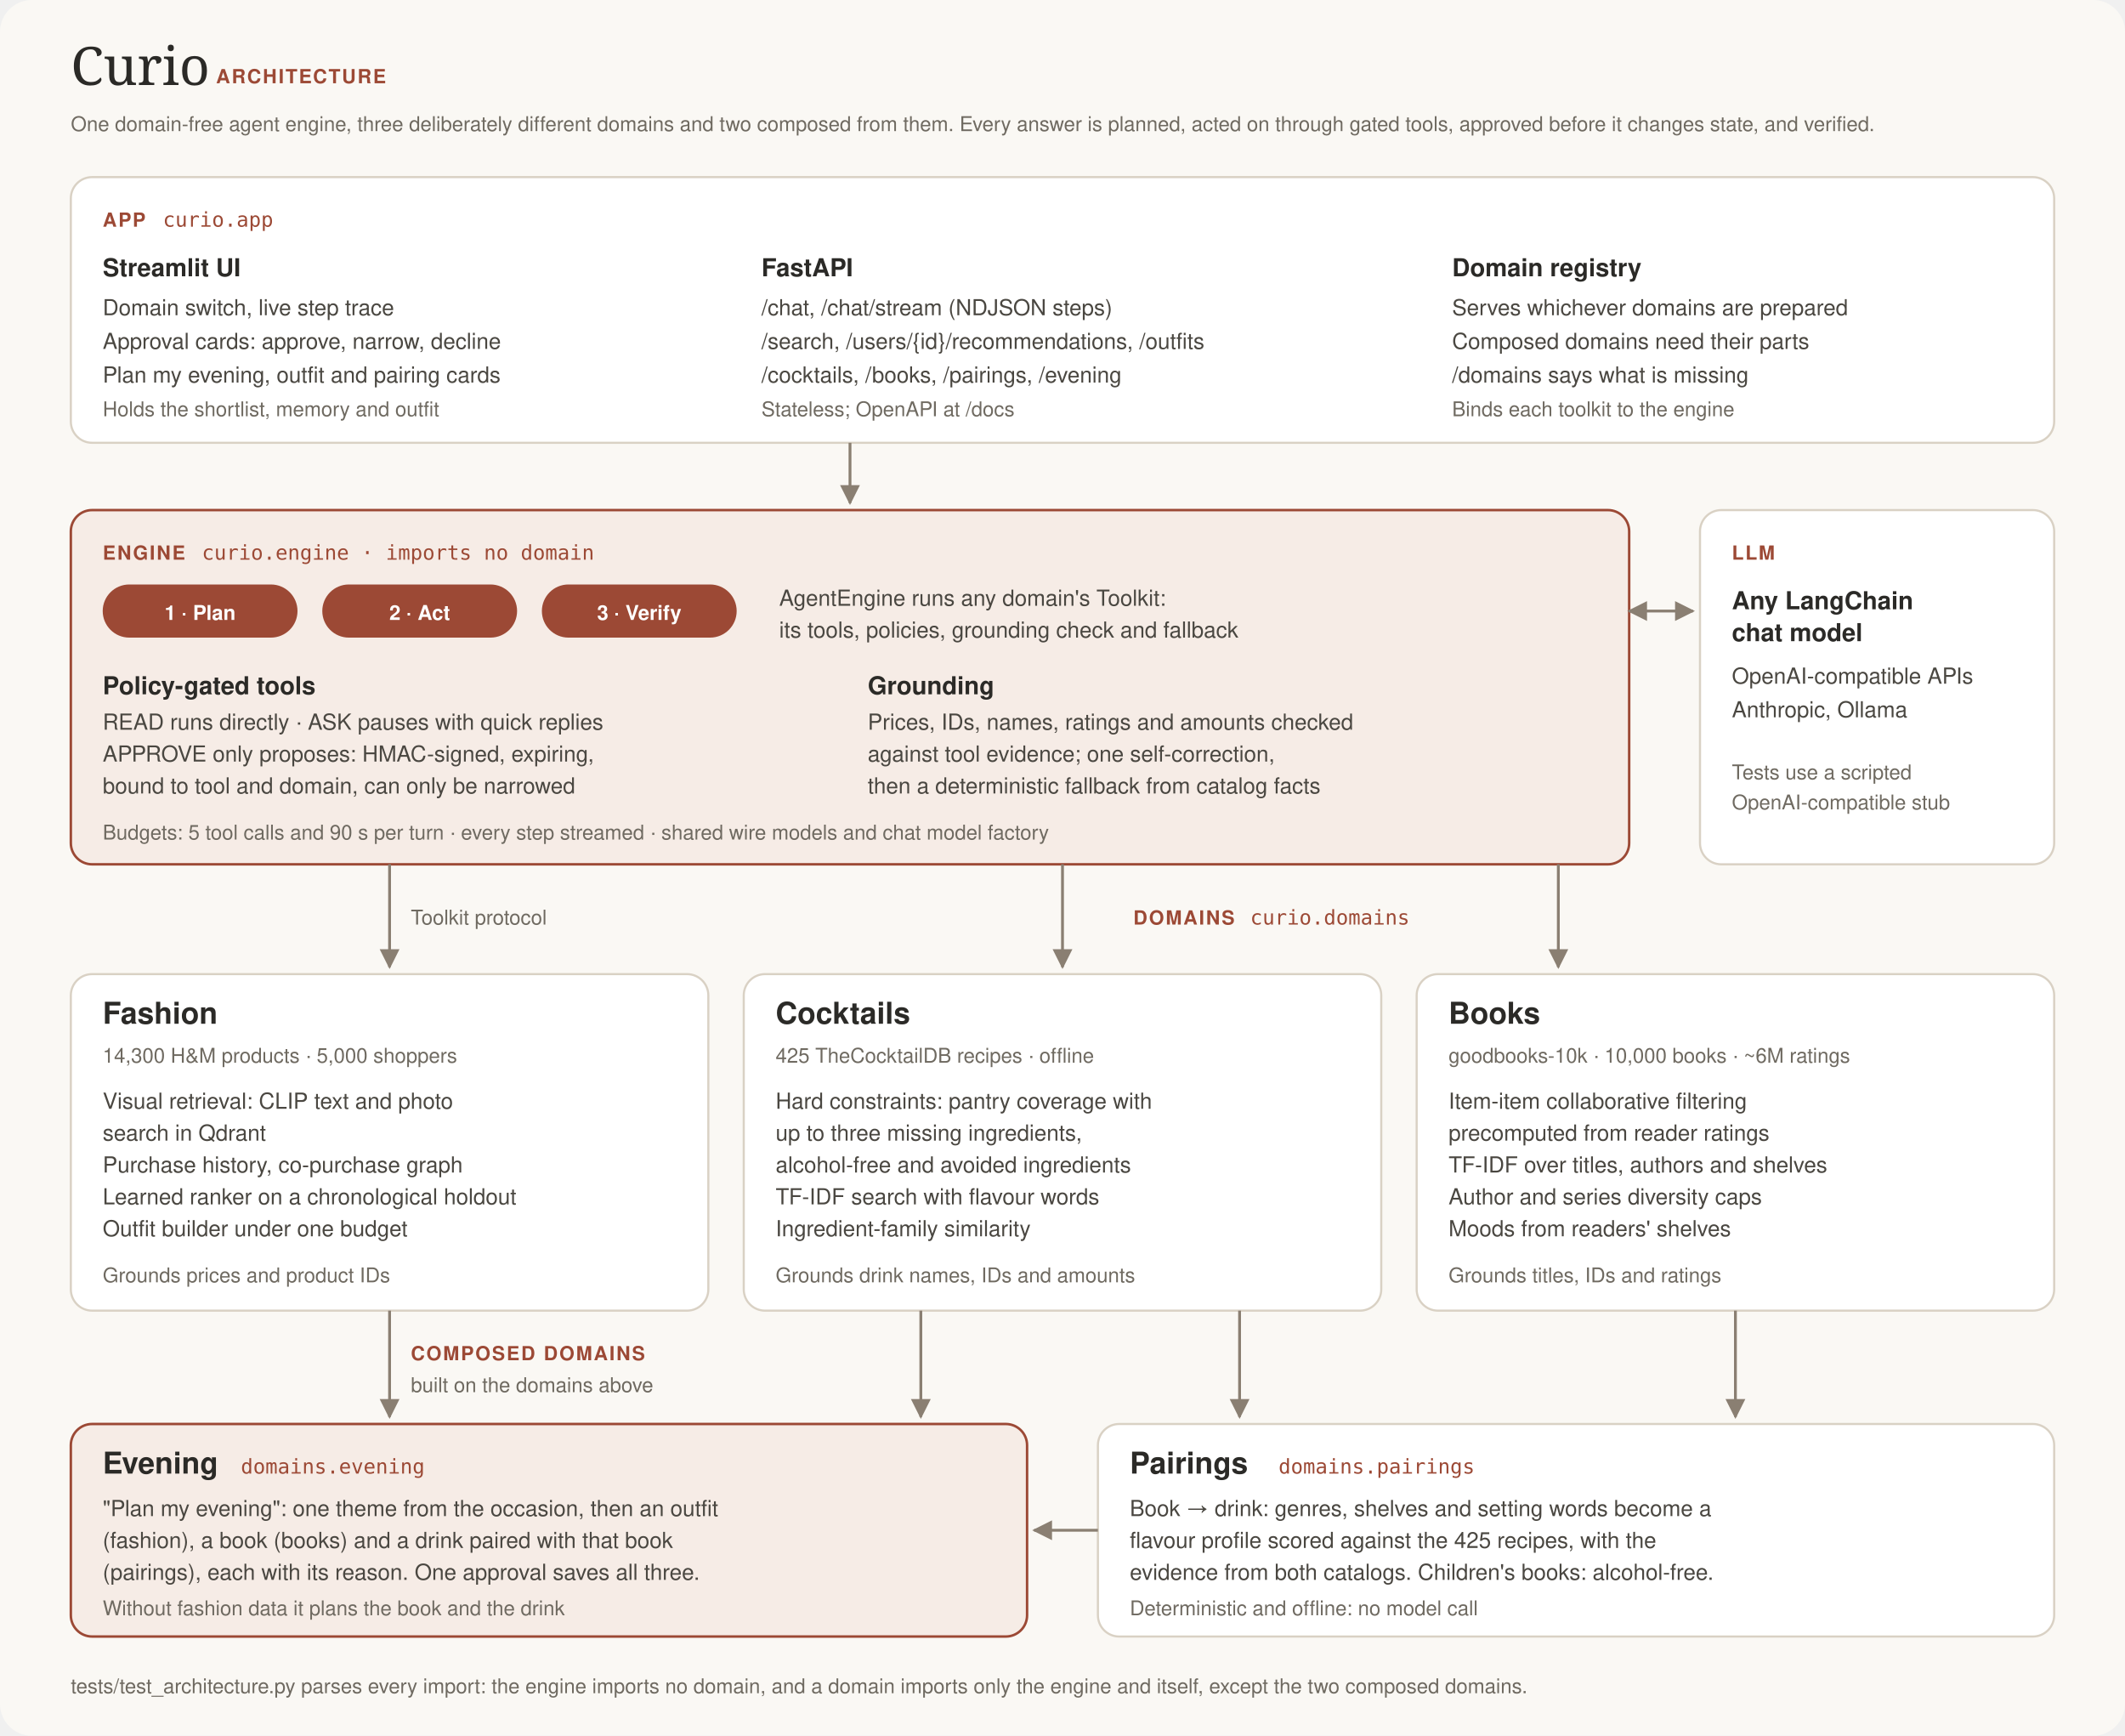
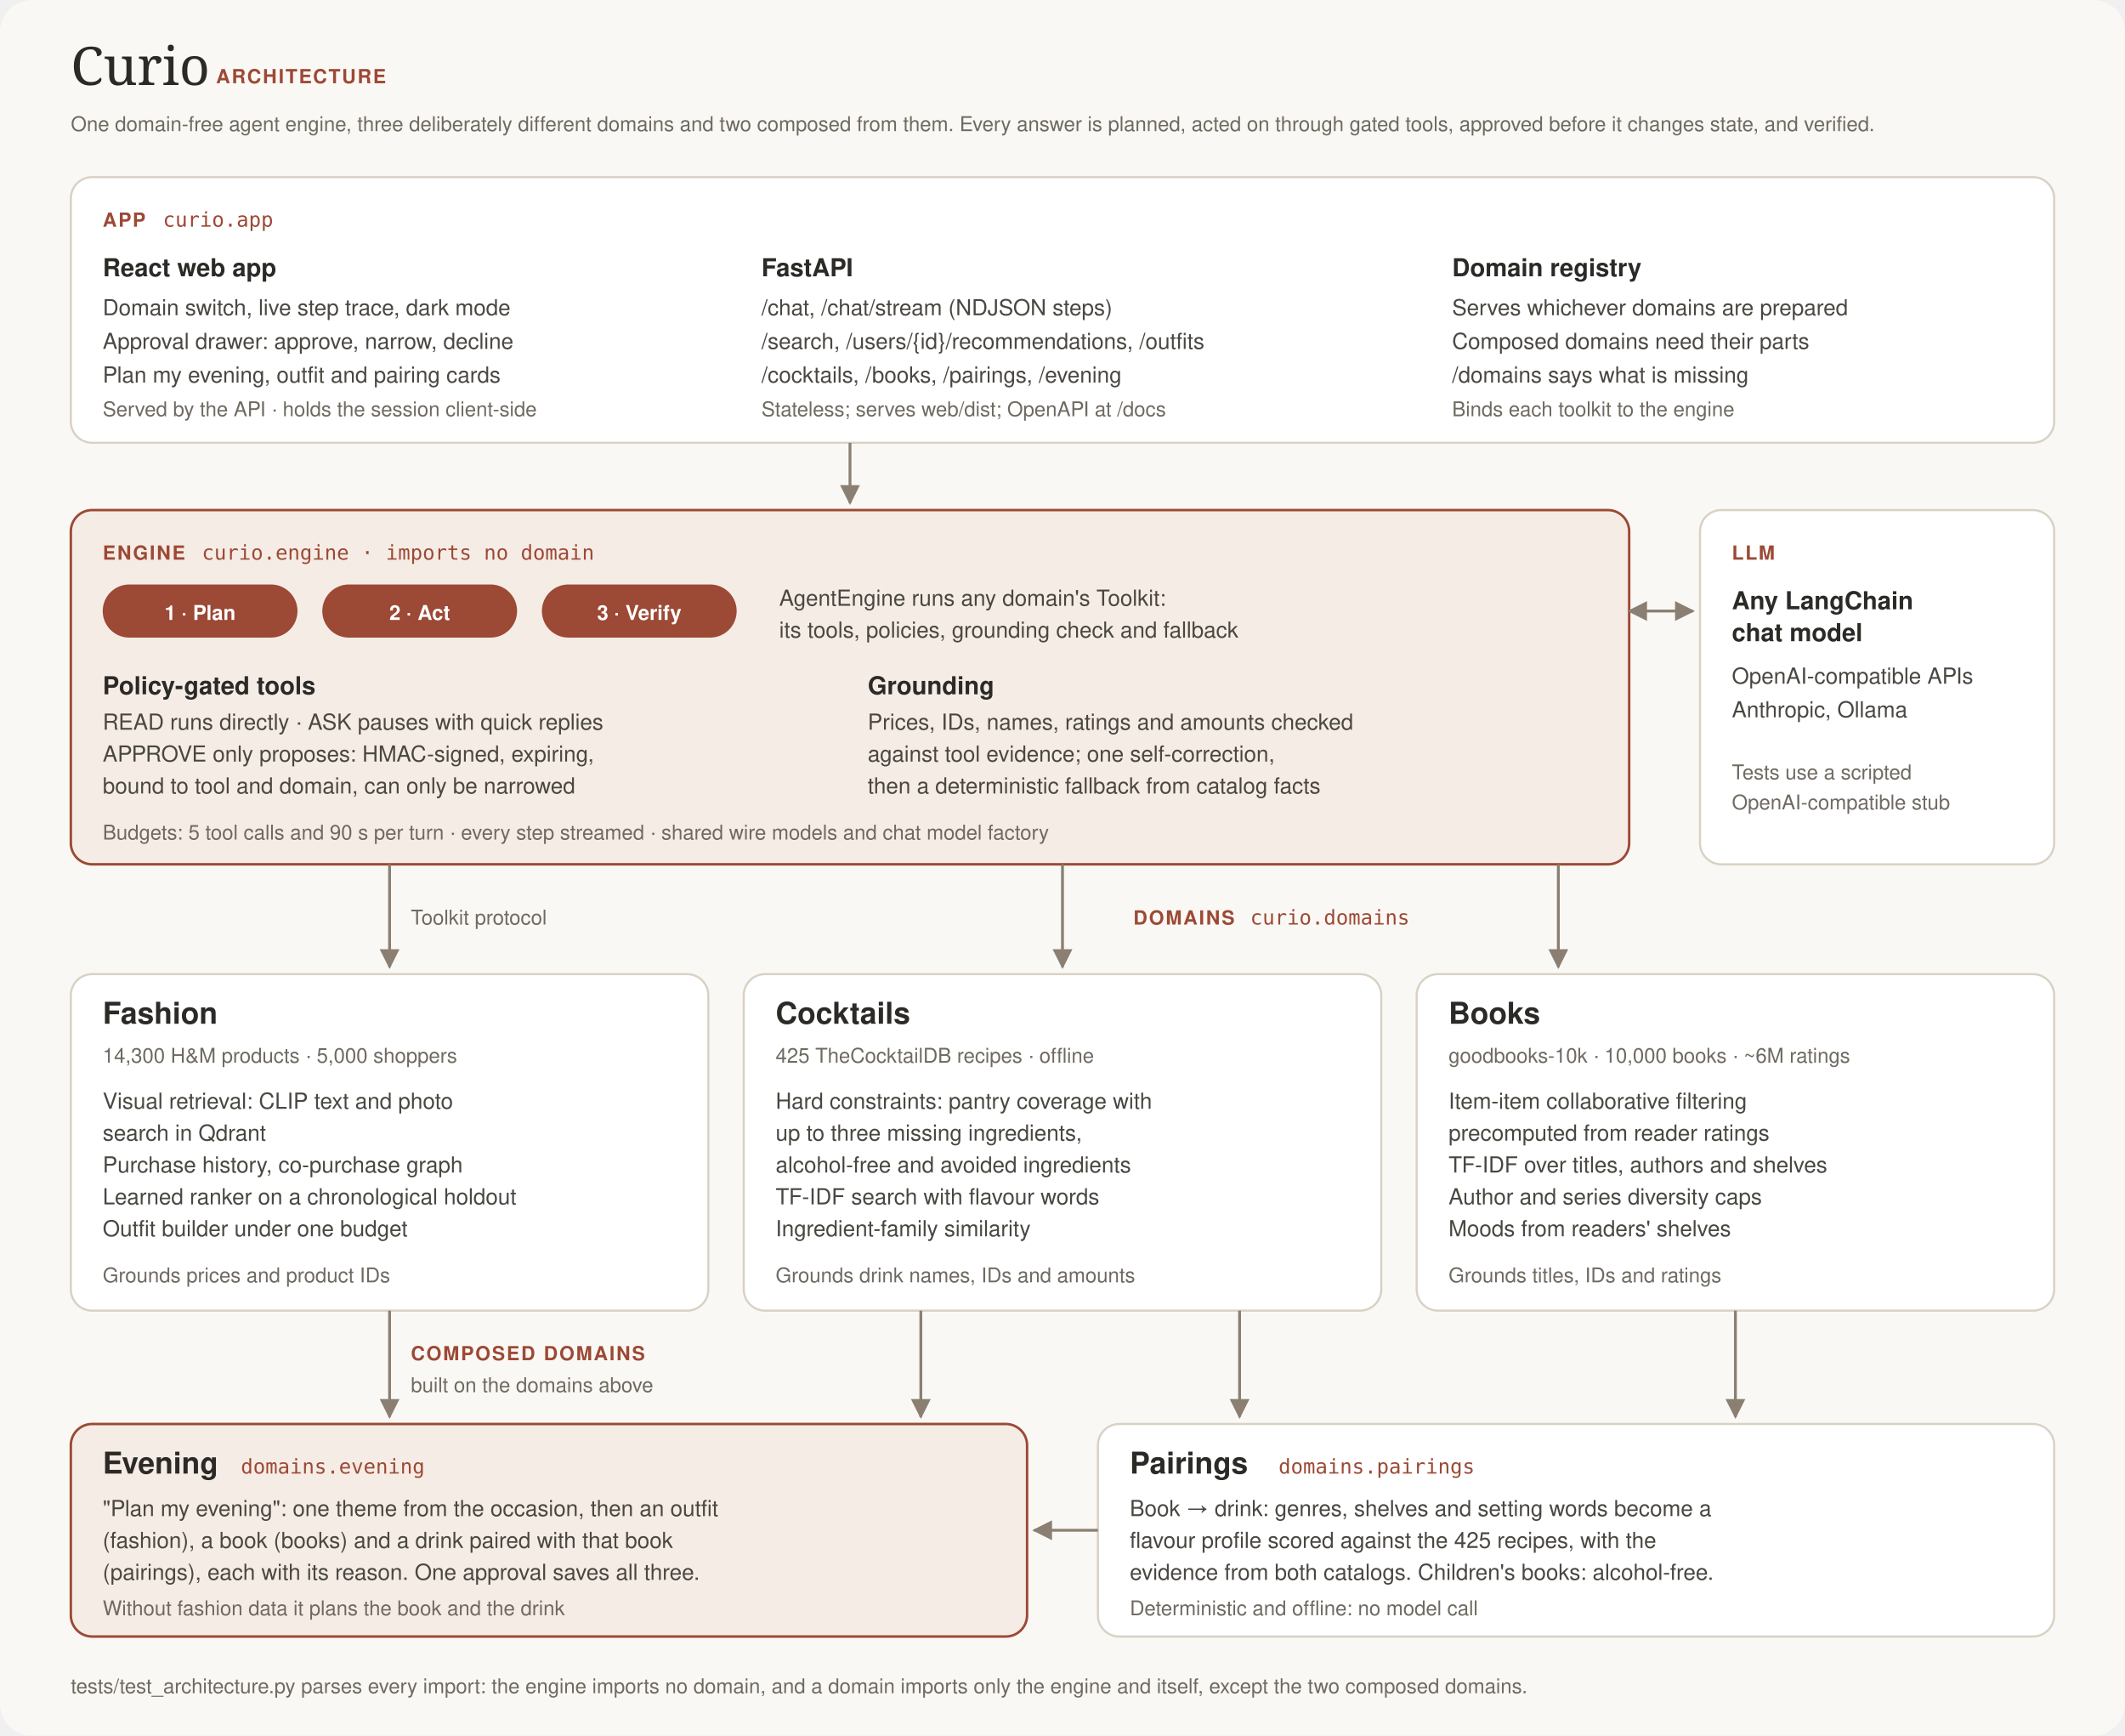
<svg xmlns="http://www.w3.org/2000/svg" width="1200" height="980" viewBox="0 0 1200 980" font-family="-apple-system, 'Segoe UI', Helvetica, Arial, sans-serif">
  <defs>
    <marker id="arrow" viewBox="0 0 10 10" refX="9" refY="5" markerWidth="7" markerHeight="7" orient="auto-start-reverse">
      <path d="M0,0 L10,5 L0,10 z" fill="#8a7f72" />
    </marker>
    <style>
      .card { fill: #ffffff; stroke: #d9d1c4; stroke-width: 1.2; }
      .accent { fill: #f6ece6; stroke: #9c4935; stroke-width: 1.4; }
      .muted { fill: #f3f1ec; stroke: #d9d1c4; stroke-width: 1; }
      .h { font-size: 17px; font-weight: 700; fill: #2b2a27; }
      .h2 { font-size: 14px; font-weight: 700; fill: #2b2a27; }
      .t { font-size: 12.5px; fill: #4a4741; }
      .s { font-size: 11.5px; fill: #6f6a61; }
      .code { font-family: ui-monospace, 'SFMono-Regular', Menlo, Consolas, monospace; font-size: 11.5px; fill: #9c4935; }
      .tag { font-size: 11px; font-weight: 600; fill: #9c4935; letter-spacing: .08em; }
      .pill { fill: #9c4935; }
      .pilltext { font-size: 11.5px; font-weight: 600; fill: #ffffff; }
      .line { stroke: #8a7f72; stroke-width: 1.6; fill: none; }
    </style>
  </defs>
  <rect x="0" y="0" width="1200" height="980" rx="18" fill="#faf8f4" />
  <text x="40" y="48" font-family="Georgia, serif" font-size="30" fill="#2b2a27">Curio</text>
  <text x="122" y="47" class="tag">ARCHITECTURE</text>
  <text x="40" y="74" class="s">One domain-free agent engine, three deliberately different domains and two composed from them. Every answer is planned, acted on through gated tools, approved before it changes state, and verified.</text>
  <rect x="40" y="100" width="1120" height="150" rx="12" class="card" />
  <text x="58" y="128" class="tag">APP</text>
  <text x="92" y="128" class="code">curio.app</text>
-   <text x="58" y="156" class="h2">Streamlit UI</text>
-   <text x="58" y="178" class="t">Domain switch, live step trace</text>
-   <text x="58" y="197" class="t">Approval cards: approve, narrow, decline</text>
+   <text x="58" y="156" class="h2">React web app</text>
+   <text x="58" y="178" class="t">Domain switch, live step trace, dark mode</text>
+   <text x="58" y="197" class="t">Approval drawer: approve, narrow, decline</text>
  <text x="58" y="216" class="t">Plan my evening, outfit and pairing cards</text>
-   <text x="58" y="235" class="s">Holds the shortlist, memory and outfit</text>
+   <text x="58" y="235" class="s">Served by the API · holds the session client-side</text>
  <text x="430" y="156" class="h2">FastAPI</text>
  <text x="430" y="178" class="t">/chat, /chat/stream (NDJSON steps)</text>
  <text x="430" y="197" class="t">/search, /users/{id}/recommendations, /outfits</text>
  <text x="430" y="216" class="t">/cocktails, /books, /pairings, /evening</text>
-   <text x="430" y="235" class="s">Stateless; OpenAPI at /docs</text>
+   <text x="430" y="235" class="s">Stateless; serves web/dist; OpenAPI at /docs</text>
  <text x="820" y="156" class="h2">Domain registry</text>
  <text x="820" y="178" class="t">Serves whichever domains are prepared</text>
  <text x="820" y="197" class="t">Composed domains need their parts</text>
  <text x="820" y="216" class="t">/domains says what is missing</text>
  <text x="820" y="235" class="s">Binds each toolkit to the engine</text>
  <path d="M480 250 V284" class="line" marker-end="url(#arrow)" />
  <rect x="40" y="288" width="880" height="200" rx="12" class="accent" />
  <text x="58" y="316" class="tag">ENGINE</text>
  <text x="114" y="316" class="code">curio.engine · imports no domain</text>
  <rect x="58" y="330" width="110" height="30" rx="15" class="pill" />
  <text x="113" y="350" text-anchor="middle" class="pilltext">1 · Plan</text>
  <rect x="182" y="330" width="110" height="30" rx="15" class="pill" />
  <text x="237" y="350" text-anchor="middle" class="pilltext">2 · Act</text>
  <rect x="306" y="330" width="110" height="30" rx="15" class="pill" />
  <text x="361" y="350" text-anchor="middle" class="pilltext">3 · Verify</text>
  <text x="440" y="342" class="t">AgentEngine runs any domain's Toolkit:</text>
  <text x="440" y="360" class="t">its tools, policies, grounding check and fallback</text>
  <text x="58" y="392" class="h2">Policy-gated tools</text>
  <text x="58" y="412" class="t">READ runs directly · ASK pauses with quick replies</text>
  <text x="58" y="430" class="t">APPROVE only proposes: HMAC-signed, expiring,</text>
  <text x="58" y="448" class="t">bound to tool and domain, can only be narrowed</text>
  <text x="490" y="392" class="h2">Grounding</text>
  <text x="490" y="412" class="t">Prices, IDs, names, ratings and amounts checked</text>
  <text x="490" y="430" class="t">against tool evidence; one self-correction,</text>
  <text x="490" y="448" class="t">then a deterministic fallback from catalog facts</text>
  <text x="58" y="474" class="s">Budgets: 5 tool calls and 90 s per turn · every step streamed · shared wire models and chat model factory</text>
  <rect x="960" y="288" width="200" height="200" rx="12" class="card" />
  <text x="978" y="316" class="tag">LLM</text>
  <text x="978" y="344" class="h2">Any LangChain</text>
  <text x="978" y="362" class="h2">chat model</text>
  <text x="978" y="386" class="t">OpenAI-compatible APIs</text>
  <text x="978" y="405" class="t">Anthropic, Ollama</text>
  <text x="978" y="440" class="s">Tests use a scripted</text>
  <text x="978" y="457" class="s">OpenAI-compatible stub</text>
  <path d="M920 345 H956" class="line" marker-end="url(#arrow)" marker-start="url(#arrow)" />
  <path d="M220 488 V546" class="line" marker-end="url(#arrow)" />
  <path d="M600 488 V546" class="line" marker-end="url(#arrow)" />
  <path d="M880 488 V546" class="line" marker-end="url(#arrow)" />
  <text x="232" y="522" class="s">Toolkit protocol</text>
  <text x="640" y="522" class="tag">DOMAINS</text>
  <text x="706" y="522" class="code">curio.domains</text>
  <rect x="40" y="550" width="360" height="190" rx="12" class="card" />
  <text x="58" y="578" class="h">Fashion</text>
  <text x="58" y="600" class="s">14,300 H&amp;M products · 5,000 shoppers</text>
  <text x="58" y="626" class="t">Visual retrieval: CLIP text and photo</text>
  <text x="58" y="644" class="t">search in Qdrant</text>
  <text x="58" y="662" class="t">Purchase history, co-purchase graph</text>
  <text x="58" y="680" class="t">Learned ranker on a chronological holdout</text>
  <text x="58" y="698" class="t">Outfit builder under one budget</text>
  <text x="58" y="724" class="s">Grounds prices and product IDs</text>
  <rect x="420" y="550" width="360" height="190" rx="12" class="card" />
  <text x="438" y="578" class="h">Cocktails</text>
  <text x="438" y="600" class="s">425 TheCocktailDB recipes · offline</text>
  <text x="438" y="626" class="t">Hard constraints: pantry coverage with</text>
  <text x="438" y="644" class="t">up to three missing ingredients,</text>
  <text x="438" y="662" class="t">alcohol-free and avoided ingredients</text>
  <text x="438" y="680" class="t">TF-IDF search with flavour words</text>
  <text x="438" y="698" class="t">Ingredient-family similarity</text>
  <text x="438" y="724" class="s">Grounds drink names, IDs and amounts</text>
  <rect x="800" y="550" width="360" height="190" rx="12" class="card" />
  <text x="818" y="578" class="h">Books</text>
  <text x="818" y="600" class="s">goodbooks-10k · 10,000 books · ~6M ratings</text>
  <text x="818" y="626" class="t">Item-item collaborative filtering</text>
  <text x="818" y="644" class="t">precomputed from reader ratings</text>
  <text x="818" y="662" class="t">TF-IDF over titles, authors and shelves</text>
  <text x="818" y="680" class="t">Author and series diversity caps</text>
  <text x="818" y="698" class="t">Moods from readers' shelves</text>
  <text x="818" y="724" class="s">Grounds titles, IDs and ratings</text>
  <path d="M220 740 V800" class="line" marker-end="url(#arrow)" />
  <path d="M520 740 V800" class="line" marker-end="url(#arrow)" />
  <path d="M700 740 V800" class="line" marker-end="url(#arrow)" />
  <path d="M980 740 V800" class="line" marker-end="url(#arrow)" />
  <text x="232" y="768" class="tag">COMPOSED DOMAINS</text>
  <text x="232" y="786" class="s">built on the domains above</text>
  <rect x="40" y="804" width="540" height="120" rx="12" class="accent" />
  <text x="58" y="832" class="h">Evening</text>
  <text x="136" y="832" class="code">domains.evening</text>
  <text x="58" y="856" class="t">"Plan my evening": one theme from the occasion, then an outfit</text>
  <text x="58" y="874" class="t">(fashion), a book (books) and a drink paired with that book</text>
  <text x="58" y="892" class="t">(pairings), each with its reason. One approval saves all three.</text>
  <text x="58" y="912" class="s">Without fashion data it plans the book and the drink</text>
  <rect x="620" y="804" width="540" height="120" rx="12" class="card" />
  <text x="638" y="832" class="h">Pairings</text>
  <text x="722" y="832" class="code">domains.pairings</text>
  <text x="638" y="856" class="t">Book → drink: genres, shelves and setting words become a</text>
  <text x="638" y="874" class="t">flavour profile scored against the 425 recipes, with the</text>
  <text x="638" y="892" class="t">evidence from both catalogs. Children's books: alcohol-free.</text>
  <text x="638" y="912" class="s">Deterministic and offline: no model call</text>
  <path d="M620 864 H584" class="line" marker-end="url(#arrow)" />
  <text x="40" y="956" class="s">tests/test_architecture.py parses every import: the engine imports no domain, and a domain imports only the engine and itself, except the two composed domains.</text>
</svg>
